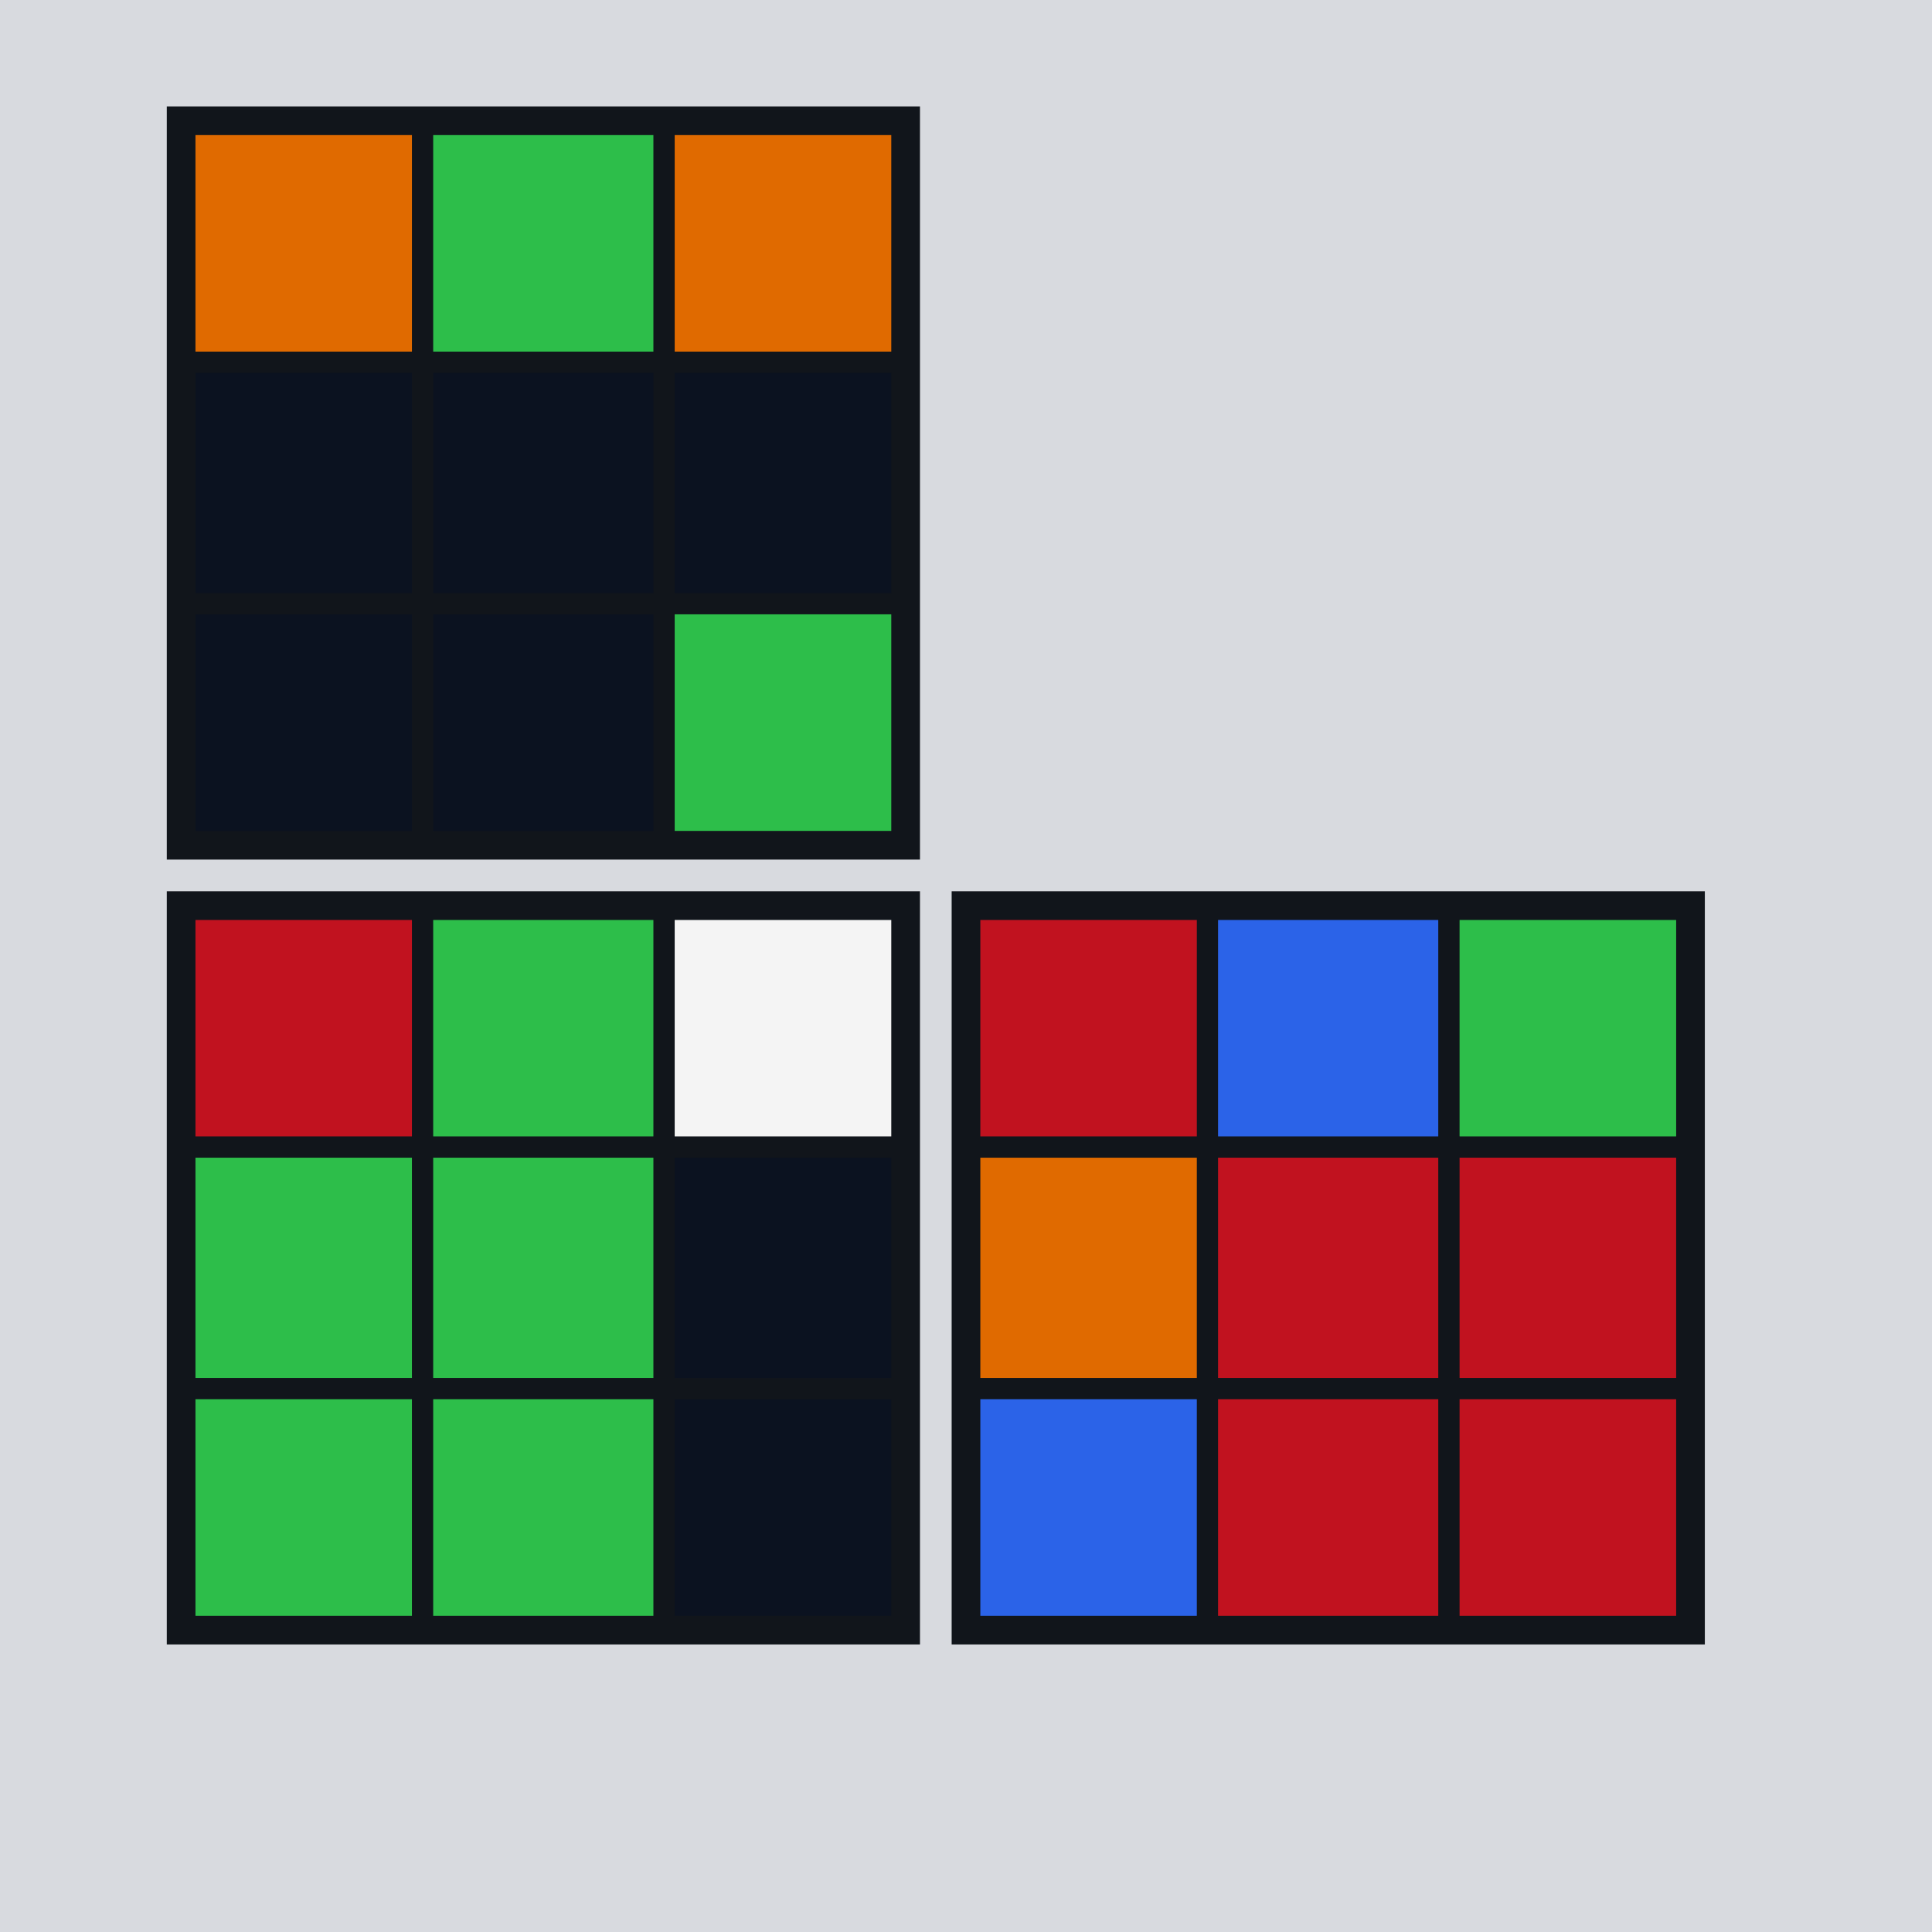
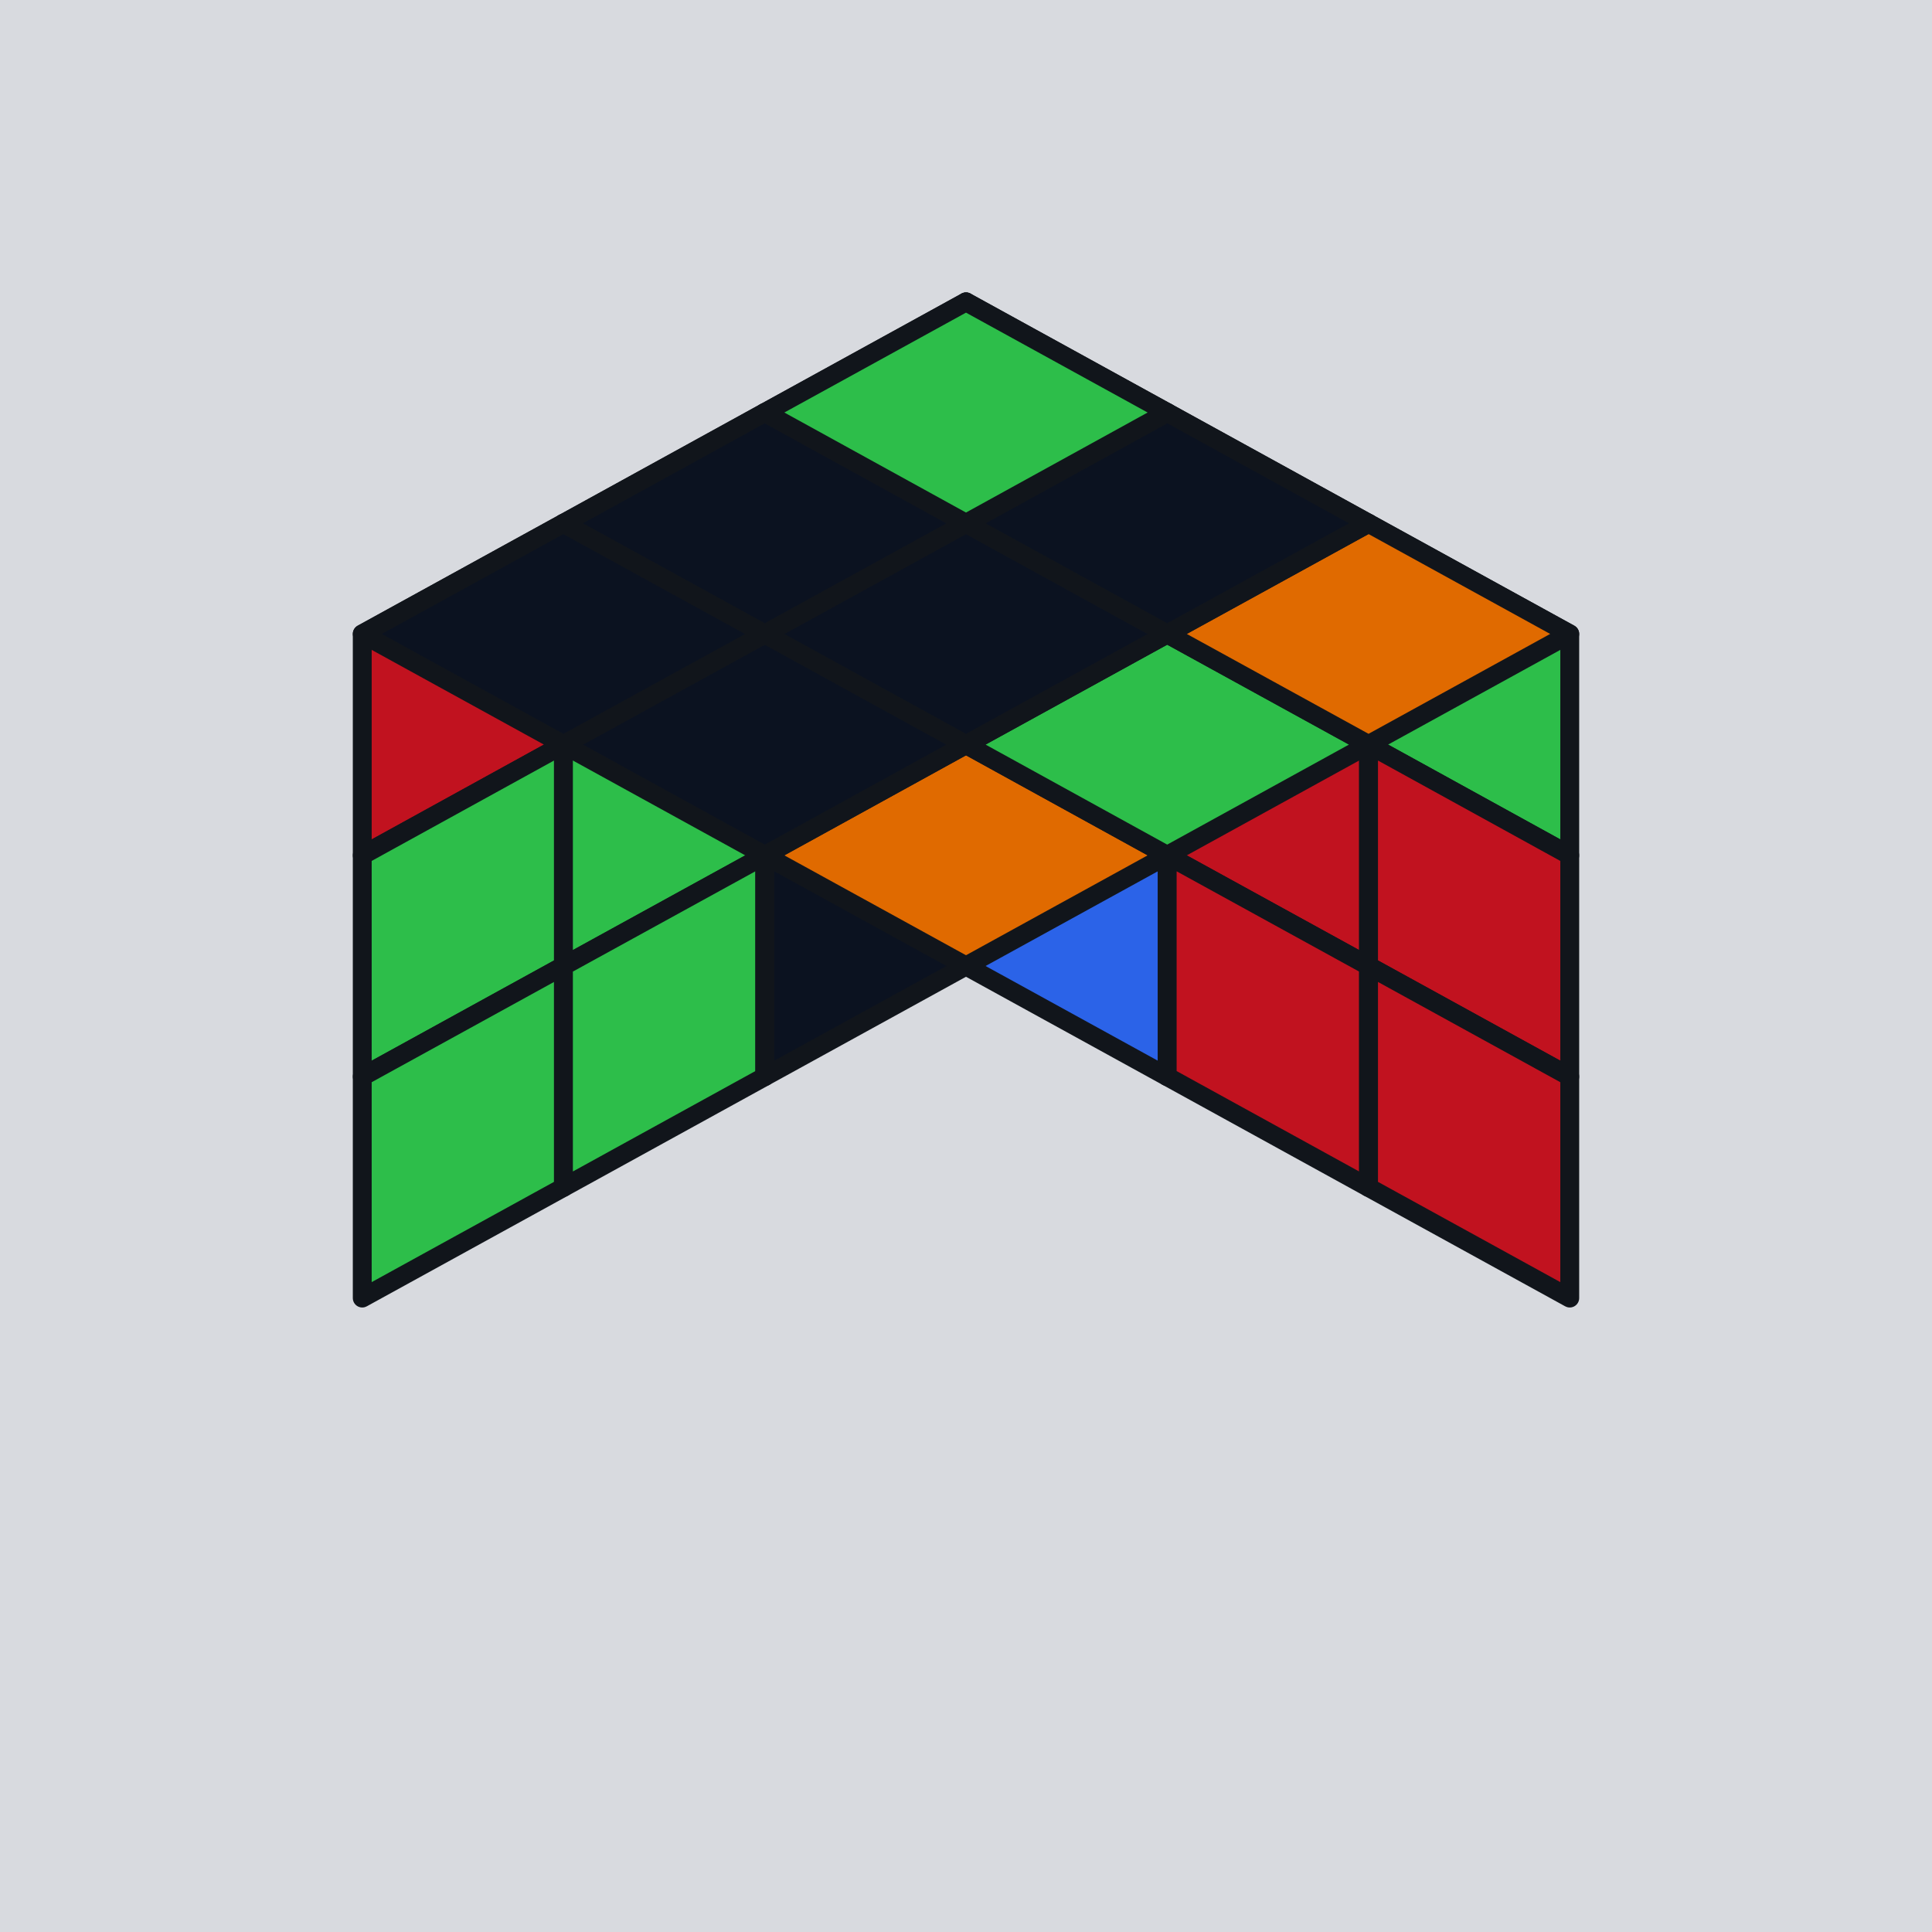
<svg xmlns="http://www.w3.org/2000/svg" viewBox="0 0 128 128">
  <rect x="0" y="0" width="128" height="128" fill="#D8DADF" />
-   <rect x="12" y="8" width="16" height="16" fill="#E06A00" stroke="#11151B" stroke-width="1.4" />
-   <rect x="28" y="8" width="16" height="16" fill="#2DBE4A" stroke="#11151B" stroke-width="1.4" />
-   <rect x="44" y="8" width="16" height="16" fill="#E06A00" stroke="#11151B" stroke-width="1.4" />
-   <rect x="12" y="24" width="16" height="16" fill="#0B1220" stroke="#11151B" stroke-width="1.4" />
-   <rect x="28" y="24" width="16" height="16" fill="#0B1220" stroke="#11151B" stroke-width="1.4" />
-   <rect x="44" y="24" width="16" height="16" fill="#0B1220" stroke="#11151B" stroke-width="1.4" />
-   <rect x="12" y="40" width="16" height="16" fill="#0B1220" stroke="#11151B" stroke-width="1.4" />
-   <rect x="28" y="40" width="16" height="16" fill="#0B1220" stroke="#11151B" stroke-width="1.4" />
-   <rect x="44" y="40" width="16" height="16" fill="#2DBE4A" stroke="#11151B" stroke-width="1.4" />
-   <rect x="12" y="8" width="48" height="48" fill="none" stroke="#11151B" stroke-width="1.9" />
-   <rect x="12" y="60" width="16" height="16" fill="#C1121F" stroke="#11151B" stroke-width="1.4" />
-   <rect x="28" y="60" width="16" height="16" fill="#2DBE4A" stroke="#11151B" stroke-width="1.4" />
-   <rect x="44" y="60" width="16" height="16" fill="#F4F4F4" stroke="#11151B" stroke-width="1.4" />
-   <rect x="12" y="76" width="16" height="16" fill="#2DBE4A" stroke="#11151B" stroke-width="1.4" />
-   <rect x="28" y="76" width="16" height="16" fill="#2DBE4A" stroke="#11151B" stroke-width="1.4" />
-   <rect x="44" y="76" width="16" height="16" fill="#0B1220" stroke="#11151B" stroke-width="1.4" />
-   <rect x="12" y="92" width="16" height="16" fill="#2DBE4A" stroke="#11151B" stroke-width="1.4" />
-   <rect x="28" y="92" width="16" height="16" fill="#2DBE4A" stroke="#11151B" stroke-width="1.4" />
-   <rect x="44" y="92" width="16" height="16" fill="#0B1220" stroke="#11151B" stroke-width="1.4" />
-   <rect x="12" y="60" width="48" height="48" fill="none" stroke="#11151B" stroke-width="1.9" />
-   <rect x="64" y="60" width="16" height="16" fill="#C1121F" stroke="#11151B" stroke-width="1.4" />
-   <rect x="80" y="60" width="16" height="16" fill="#2B63E8" stroke="#11151B" stroke-width="1.4" />
-   <rect x="96" y="60" width="16" height="16" fill="#2DBE4A" stroke="#11151B" stroke-width="1.4" />
-   <rect x="64" y="76" width="16" height="16" fill="#E06A00" stroke="#11151B" stroke-width="1.4" />
-   <rect x="80" y="76" width="16" height="16" fill="#C1121F" stroke="#11151B" stroke-width="1.4" />
-   <rect x="96" y="76" width="16" height="16" fill="#C1121F" stroke="#11151B" stroke-width="1.4" />
-   <rect x="64" y="92" width="16" height="16" fill="#2B63E8" stroke="#11151B" stroke-width="1.4" />
-   <rect x="80" y="92" width="16" height="16" fill="#C1121F" stroke="#11151B" stroke-width="1.4" />
-   <rect x="96" y="92" width="16" height="16" fill="#C1121F" stroke="#11151B" stroke-width="1.4" />
-   <rect x="64" y="60" width="48" height="48" fill="none" stroke="#11151B" stroke-width="1.9" />
+   <polygon points="24.00,42.00 37.33,34.67 37.33,49.33 24.00,56.67" fill="#C1121F" stroke="#11151B" stroke-width="1.25" stroke-linejoin="round" />
+   <polygon points="37.33,34.67 50.67,27.33 50.67,42.00 37.33,49.33" fill="#2DBE4A" stroke="#11151B" stroke-width="1.25" stroke-linejoin="round" />
+   <polygon points="50.67,27.33 64.00,20.00 64.00,34.67 50.67,42.00" fill="#F4F4F4" stroke="#11151B" stroke-width="1.25" stroke-linejoin="round" />
+   <polygon points="24.00,56.67 37.33,49.33 37.33,64.00 24.00,71.33" fill="#2DBE4A" stroke="#11151B" stroke-width="1.25" stroke-linejoin="round" />
+   <polygon points="37.33,49.33 50.67,42.00 50.67,56.67 37.33,64.00" fill="#2DBE4A" stroke="#11151B" stroke-width="1.25" stroke-linejoin="round" />
+   <polygon points="50.67,42.00 64.00,34.67 64.00,49.33 50.67,56.67" fill="#0B1220" stroke="#11151B" stroke-width="1.25" stroke-linejoin="round" />
+   <polygon points="24.00,71.33 37.33,64.00 37.33,78.67 24.00,86.00" fill="#2DBE4A" stroke="#11151B" stroke-width="1.25" stroke-linejoin="round" />
+   <polygon points="37.33,64.00 50.67,56.67 50.67,71.33 37.33,78.67" fill="#2DBE4A" stroke="#11151B" stroke-width="1.25" stroke-linejoin="round" />
+   <polygon points="50.67,56.67 64.00,49.33 64.00,64.00 50.67,71.33" fill="#0B1220" stroke="#11151B" stroke-width="1.25" stroke-linejoin="round" />
+   <polygon points="64.00,20.00 77.33,27.33 77.33,42.00 64.00,34.67" fill="#C1121F" stroke="#11151B" stroke-width="1.25" stroke-linejoin="round" />
+   <polygon points="77.33,27.33 90.67,34.67 90.67,49.33 77.33,42.00" fill="#2B63E8" stroke="#11151B" stroke-width="1.25" stroke-linejoin="round" />
+   <polygon points="90.67,34.67 104.00,42.00 104.00,56.67 90.67,49.33" fill="#2DBE4A" stroke="#11151B" stroke-width="1.25" stroke-linejoin="round" />
+   <polygon points="64.00,34.67 77.33,42.00 77.33,56.67 64.00,49.33" fill="#E06A00" stroke="#11151B" stroke-width="1.25" stroke-linejoin="round" />
+   <polygon points="77.33,42.00 90.67,49.33 90.67,64.00 77.33,56.67" fill="#C1121F" stroke="#11151B" stroke-width="1.25" stroke-linejoin="round" />
+   <polygon points="90.67,49.33 104.00,56.67 104.00,71.33 90.67,64.00" fill="#C1121F" stroke="#11151B" stroke-width="1.25" stroke-linejoin="round" />
+   <polygon points="64.00,49.33 77.33,56.67 77.33,71.33 64.00,64.00" fill="#2B63E8" stroke="#11151B" stroke-width="1.25" stroke-linejoin="round" />
+   <polygon points="77.33,56.67 90.67,64.00 90.67,78.67 77.33,71.33" fill="#C1121F" stroke="#11151B" stroke-width="1.25" stroke-linejoin="round" />
+   <polygon points="90.67,64.00 104.00,71.33 104.00,86.00 90.67,78.67" fill="#C1121F" stroke="#11151B" stroke-width="1.25" stroke-linejoin="round" />
+   <polygon points="64.00,64.00 77.33,56.67 64.00,49.33 50.67,56.67" fill="#E06A00" stroke="#11151B" stroke-width="1.25" stroke-linejoin="round" />
+   <polygon points="77.33,56.67 90.67,49.33 77.33,42.00 64.00,49.33" fill="#2DBE4A" stroke="#11151B" stroke-width="1.25" stroke-linejoin="round" />
+   <polygon points="90.67,49.33 104.00,42.00 90.67,34.67 77.33,42.00" fill="#E06A00" stroke="#11151B" stroke-width="1.25" stroke-linejoin="round" />
+   <polygon points="50.67,56.67 64.00,49.33 50.67,42.00 37.33,49.33" fill="#0B1220" stroke="#11151B" stroke-width="1.25" stroke-linejoin="round" />
+   <polygon points="64.00,49.33 77.33,42.00 64.00,34.67 50.67,42.00" fill="#0B1220" stroke="#11151B" stroke-width="1.25" stroke-linejoin="round" />
+   <polygon points="77.33,42.00 90.67,34.67 77.33,27.33 64.00,34.67" fill="#0B1220" stroke="#11151B" stroke-width="1.25" stroke-linejoin="round" />
+   <polygon points="37.33,49.33 50.67,42.00 37.33,34.67 24.00,42.00" fill="#0B1220" stroke="#11151B" stroke-width="1.25" stroke-linejoin="round" />
+   <polygon points="50.67,42.00 64.00,34.67 50.67,27.33 37.33,34.67" fill="#0B1220" stroke="#11151B" stroke-width="1.25" stroke-linejoin="round" />
+   <polygon points="64.00,34.67 77.33,27.33 64.00,20.00 50.67,27.33" fill="#2DBE4A" stroke="#11151B" stroke-width="1.25" stroke-linejoin="round" />
</svg>
